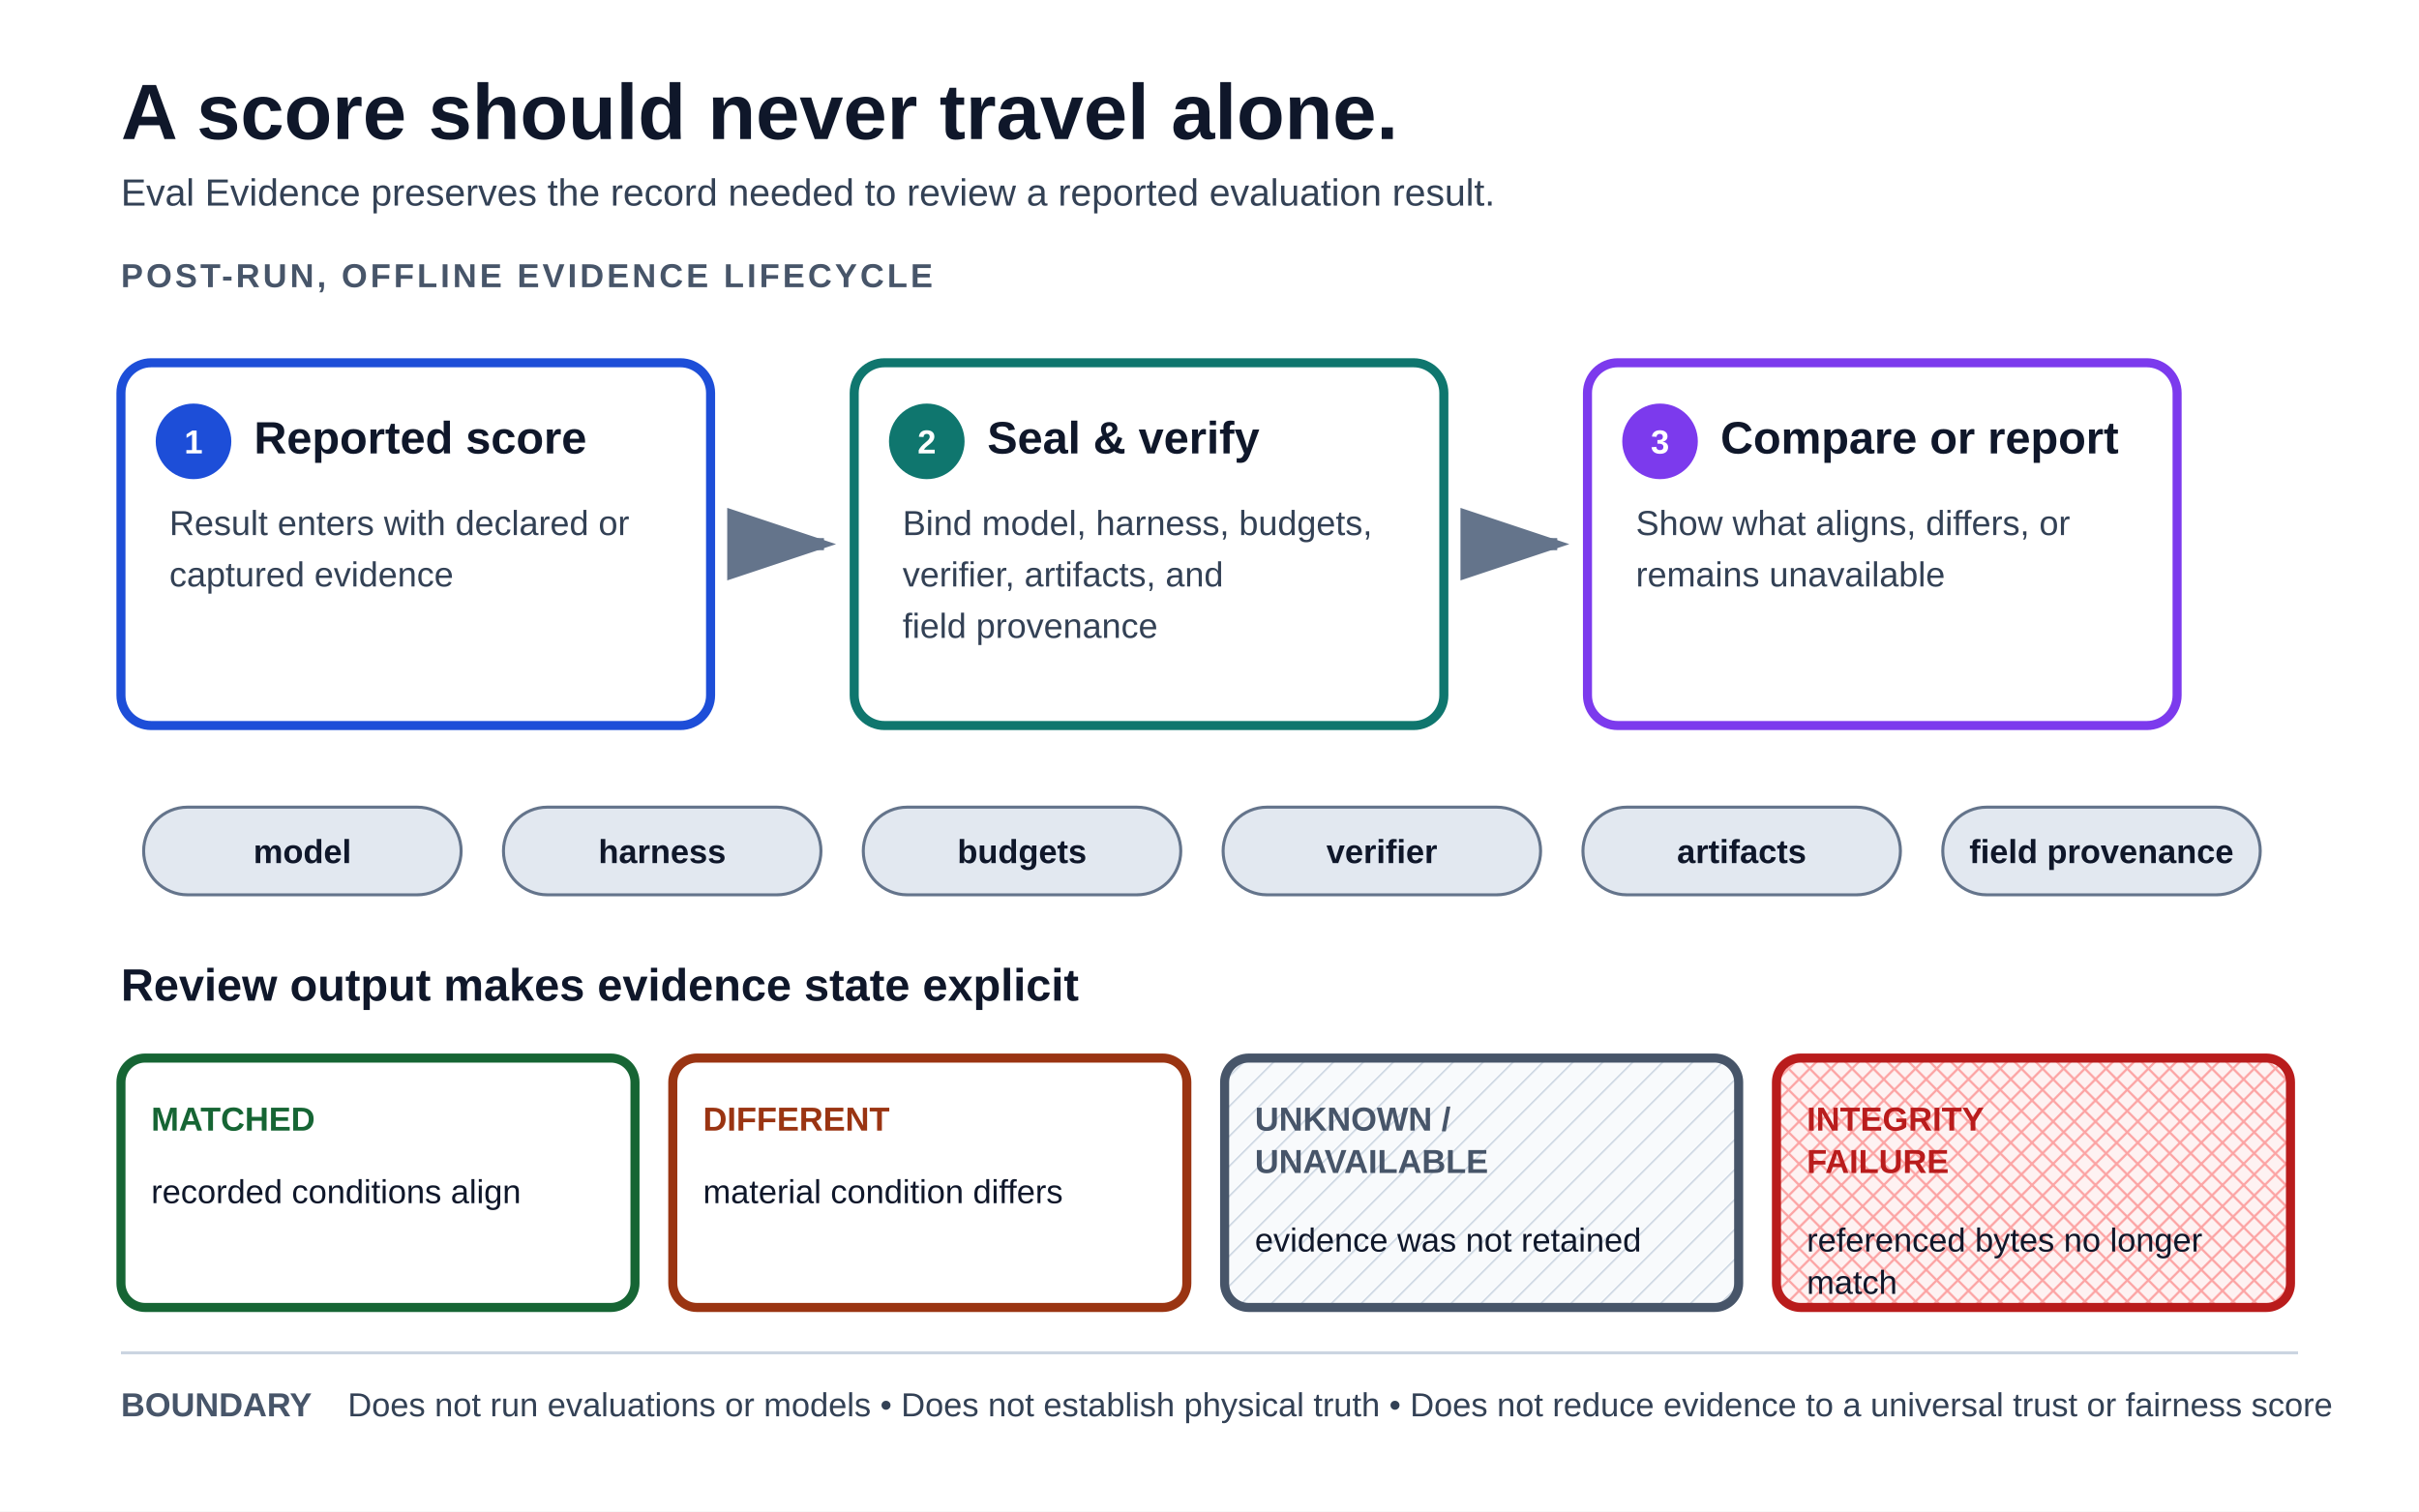
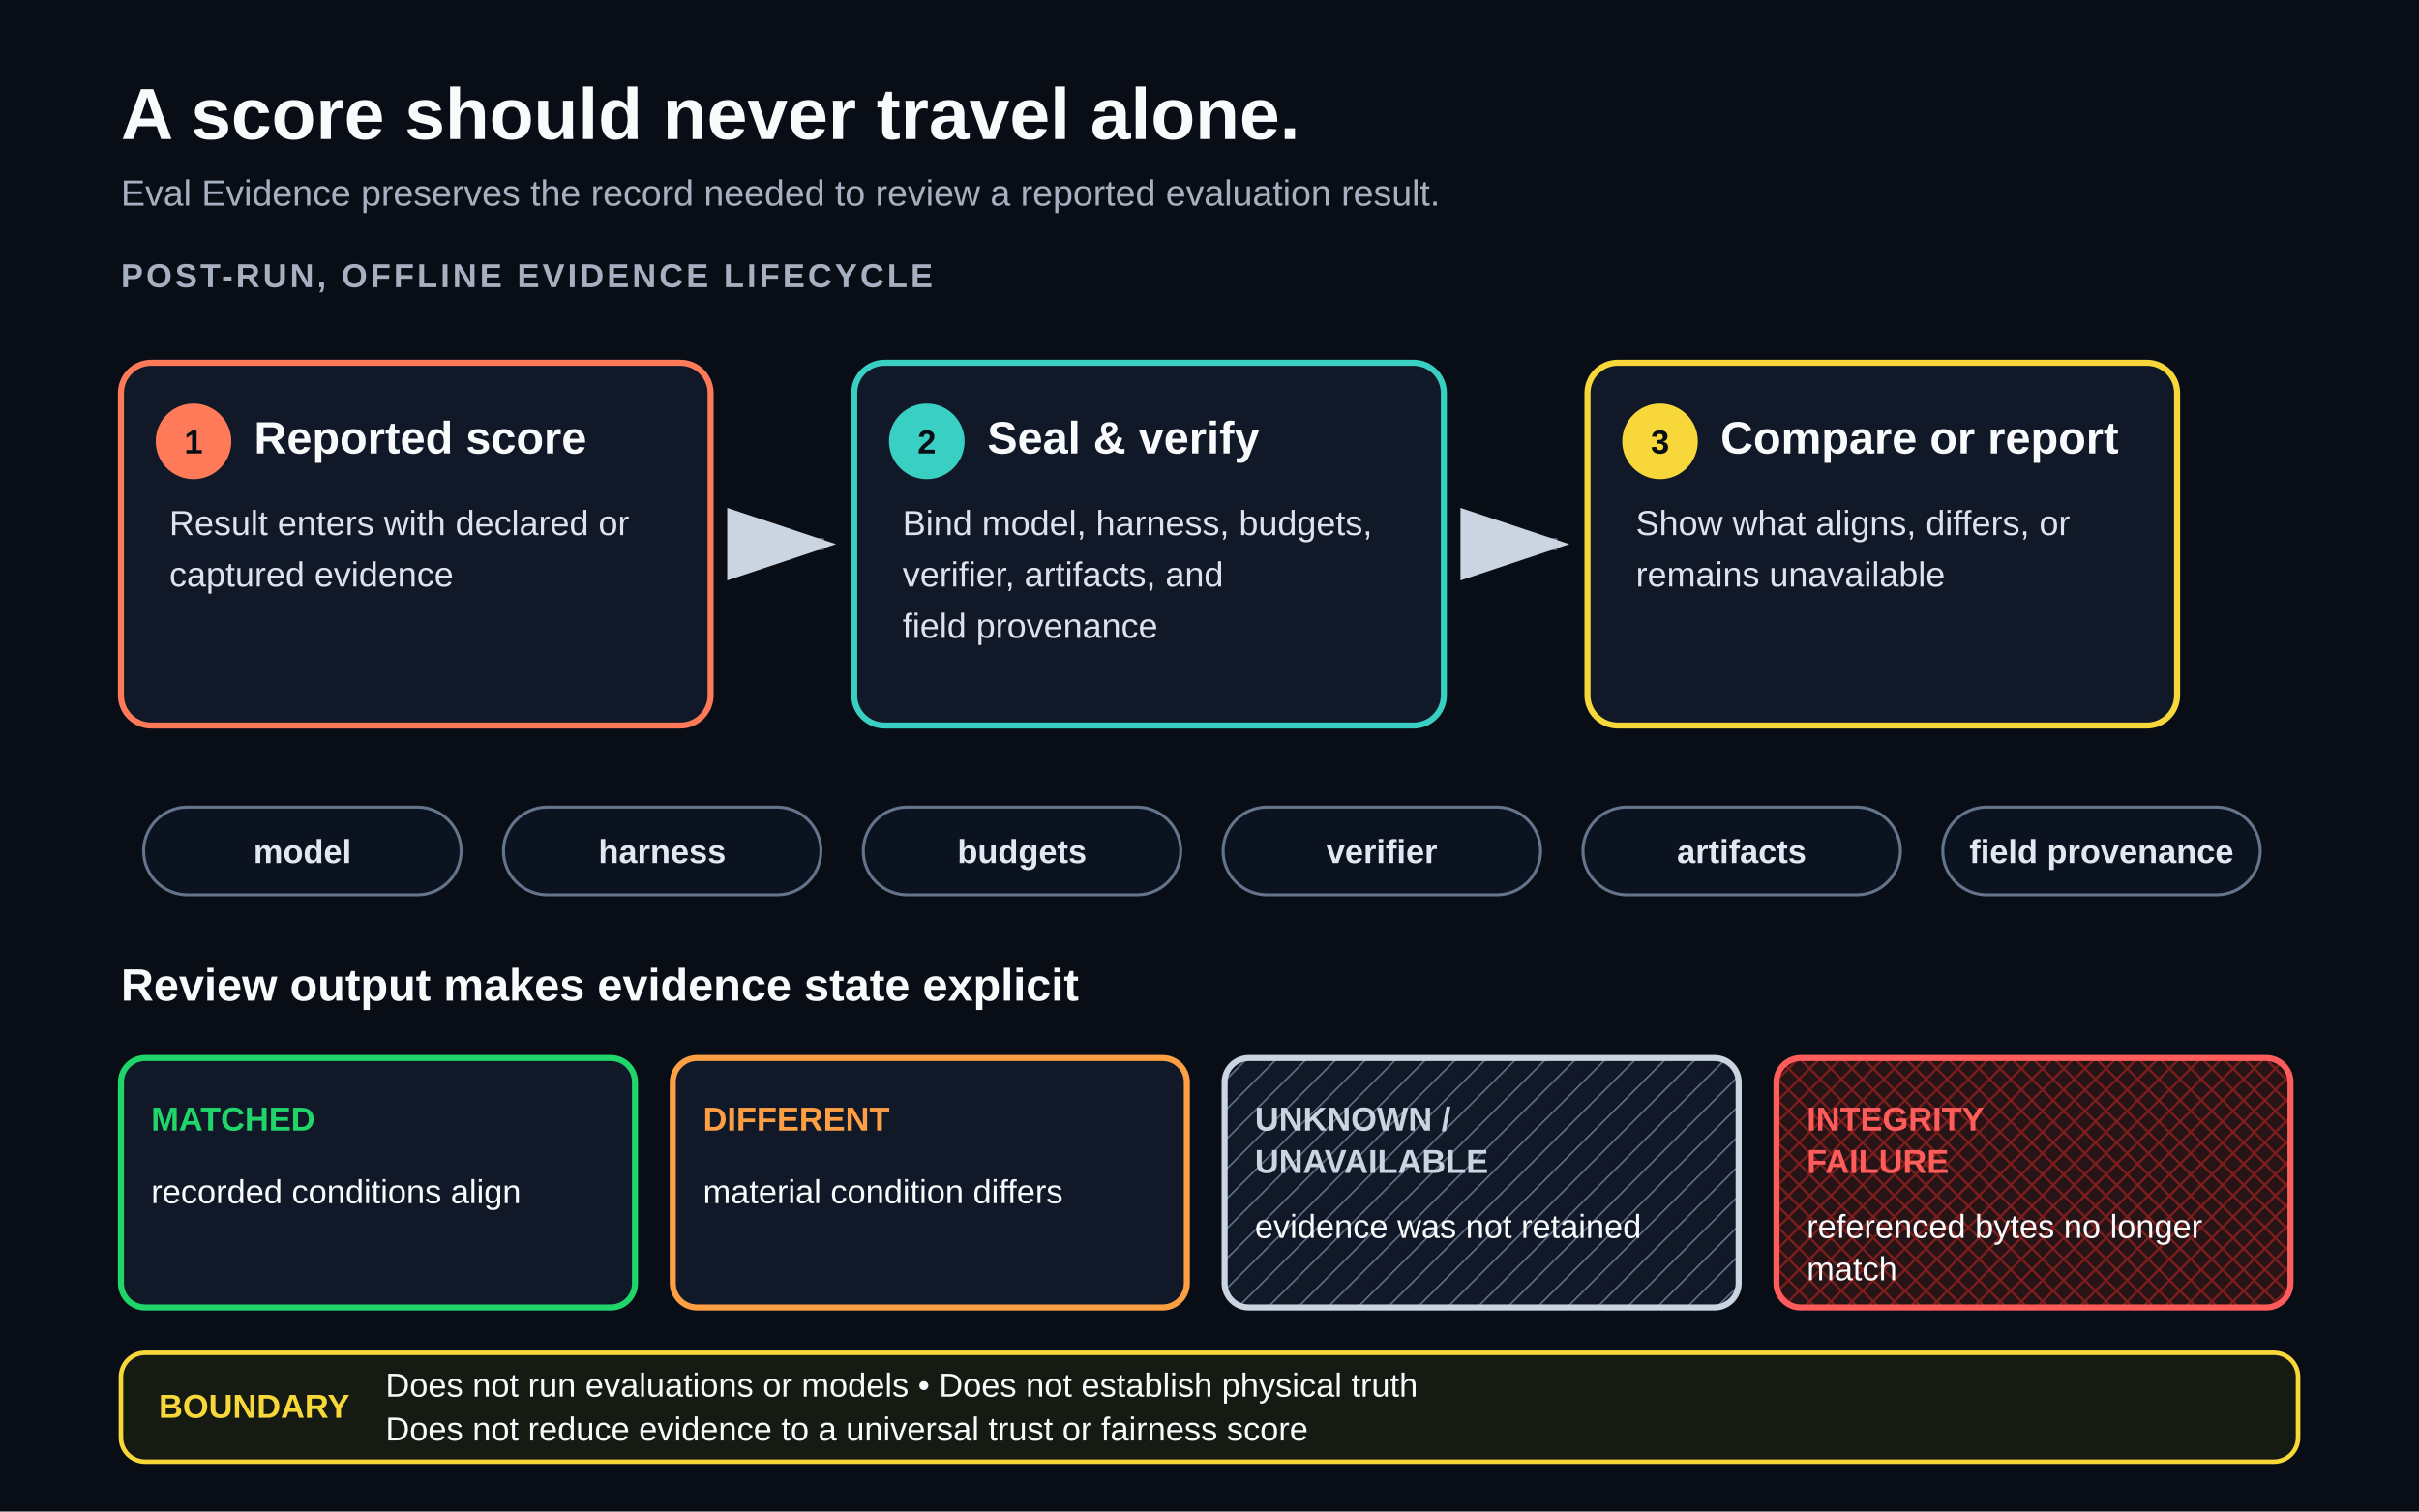
<svg xmlns="http://www.w3.org/2000/svg" width="1600" height="1000" viewBox="0 0 1600 1000" role="img" aria-labelledby="figure-title figure-desc">
  <defs>
    <marker id="arrow" markerWidth="10" markerHeight="10" refX="8" refY="3" orient="auto">
-       <path d="M0,0 L0,6 L9,3 z" fill="#64748B" />
+       <path d="M0,0 L0,6 L9,3 z" fill="#CBD5E1" />
    </marker>
  </defs>
  <defs>
    <pattern id="unknown-pattern" width="14" height="14" patternUnits="userSpaceOnUse" patternTransform="rotate(45)">
-       <rect width="14" height="14" fill="#F8FAFC" />
-       <line x1="0" y1="0" x2="0" y2="14" stroke="#CBD5E1" stroke-width="2" />
+       <rect width="14" height="14" fill="#111827" />
+       <line x1="0" y1="0" x2="0" y2="14" stroke="#64748B" stroke-width="2" />
    </pattern>
    <pattern id="failure-pattern" width="14" height="14" patternUnits="userSpaceOnUse">
-       <rect width="14" height="14" fill="#FEF2F2" />
-       <path d="M0 0L14 14M14 0L0 14" stroke="#FCA5A5" stroke-width="1.5" />
+       <rect width="14" height="14" fill="#261416" />
+       <path d="M0 0L14 14M14 0L0 14" stroke="#7F1D1D" stroke-width="1.5" />
    </pattern>
  </defs>
-   <rect width="1600" height="1000" fill="#FFFFFF" />
-   <text x="80" y="92" fill="#0F172A" font-family="Arial, sans-serif" font-size="52" font-weight="700">A score should never travel alone.</text>
-   <text x="80" y="136" fill="#334155" font-family="Arial, sans-serif" font-size="25">Eval Evidence preserves the record needed to review a reported evaluation result.</text>
-   <text x="80" y="190" fill="#475569" font-family="Arial, sans-serif" font-size="22" font-weight="700" letter-spacing="2">POST-RUN, OFFLINE EVIDENCE LIFECYCLE</text>
-   <rect x="80" y="240" width="390" height="240" rx="20" fill="#FFFFFF" stroke="#1D4ED8" stroke-width="6" />
-   <circle cx="128" cy="292" r="25" fill="#1D4ED8" />
-   <text x="128" y="300" text-anchor="middle" fill="#FFFFFF" font-family="Arial, sans-serif" font-size="22" font-weight="700">1</text>
-   <text x="168" y="300" fill="#0F172A" font-family="Arial, sans-serif" font-size="30" font-weight="700">Reported score</text>
-   <text x="112" y="354" fill="#334155" font-family="Arial, sans-serif" font-size="23">Result enters with declared or</text>
-   <text x="112" y="388" fill="#334155" font-family="Arial, sans-serif" font-size="23">captured evidence</text>
+   <rect width="1600" height="1000" fill="#090E16" />
+   <text x="80" y="92" fill="#F8FAFC" font-family="Arial, sans-serif" font-size="48" font-weight="700">A score should never travel alone.</text>
+   <text x="80" y="136" fill="#A7B0C0" font-family="Arial, sans-serif" font-size="24">Eval Evidence preserves the record needed to review a reported evaluation result.</text>
+   <text x="80" y="190" fill="#A7B0C0" font-family="Arial, sans-serif" font-size="22" font-weight="700" letter-spacing="2">POST-RUN, OFFLINE EVIDENCE LIFECYCLE</text>
+   <rect x="80" y="240" width="390" height="240" rx="20" fill="#111827" stroke="#FF7A59" stroke-width="4" />
+   <circle cx="128" cy="292" r="25" fill="#FF7A59" />
+   <text x="128" y="300" text-anchor="middle" fill="#090E16" font-family="Arial, sans-serif" font-size="22" font-weight="700">1</text>
+   <text x="168" y="300" fill="#F8FAFC" font-family="Arial, sans-serif" font-size="30" font-weight="700">Reported score</text>
+   <text x="112" y="354" fill="#DCE3ED" font-family="Arial, sans-serif" font-size="23">Result enters with declared or</text>
+   <text x="112" y="388" fill="#DCE3ED" font-family="Arial, sans-serif" font-size="23">captured evidence</text>
  <path d="M485 360 H545" stroke="#64748B" stroke-width="8" marker-end="url(#arrow)" />
-   <rect x="565" y="240" width="390" height="240" rx="20" fill="#FFFFFF" stroke="#0F766E" stroke-width="6" />
-   <circle cx="613" cy="292" r="25" fill="#0F766E" />
-   <text x="613" y="300" text-anchor="middle" fill="#FFFFFF" font-family="Arial, sans-serif" font-size="22" font-weight="700">2</text>
-   <text x="653" y="300" fill="#0F172A" font-family="Arial, sans-serif" font-size="30" font-weight="700">Seal &amp; verify</text>
-   <text x="597" y="354" fill="#334155" font-family="Arial, sans-serif" font-size="23">Bind model, harness, budgets,</text>
-   <text x="597" y="388" fill="#334155" font-family="Arial, sans-serif" font-size="23">verifier, artifacts, and</text>
-   <text x="597" y="422" fill="#334155" font-family="Arial, sans-serif" font-size="23">field provenance</text>
+   <rect x="565" y="240" width="390" height="240" rx="20" fill="#111827" stroke="#39D0C3" stroke-width="4" />
+   <circle cx="613" cy="292" r="25" fill="#39D0C3" />
+   <text x="613" y="300" text-anchor="middle" fill="#090E16" font-family="Arial, sans-serif" font-size="22" font-weight="700">2</text>
+   <text x="653" y="300" fill="#F8FAFC" font-family="Arial, sans-serif" font-size="30" font-weight="700">Seal &amp; verify</text>
+   <text x="597" y="354" fill="#DCE3ED" font-family="Arial, sans-serif" font-size="23">Bind model, harness, budgets,</text>
+   <text x="597" y="388" fill="#DCE3ED" font-family="Arial, sans-serif" font-size="23">verifier, artifacts, and</text>
+   <text x="597" y="422" fill="#DCE3ED" font-family="Arial, sans-serif" font-size="23">field provenance</text>
  <path d="M970 360 H1030" stroke="#64748B" stroke-width="8" marker-end="url(#arrow)" />
-   <rect x="1050" y="240" width="390" height="240" rx="20" fill="#FFFFFF" stroke="#7C3AED" stroke-width="6" />
-   <circle cx="1098" cy="292" r="25" fill="#7C3AED" />
-   <text x="1098" y="300" text-anchor="middle" fill="#FFFFFF" font-family="Arial, sans-serif" font-size="22" font-weight="700">3</text>
-   <text x="1138" y="300" fill="#0F172A" font-family="Arial, sans-serif" font-size="30" font-weight="700">Compare or report</text>
-   <text x="1082" y="354" fill="#334155" font-family="Arial, sans-serif" font-size="23">Show what aligns, differs, or</text>
-   <text x="1082" y="388" fill="#334155" font-family="Arial, sans-serif" font-size="23">remains unavailable</text>
-   <rect x="95" y="534" width="210" height="58" rx="29" fill="#E2E8F0" stroke="#64748B" stroke-width="2" />
-   <text x="200" y="571" text-anchor="middle" fill="#0F172A" font-family="Arial, sans-serif" font-size="22" font-weight="700">model</text>
-   <rect x="333" y="534" width="210" height="58" rx="29" fill="#E2E8F0" stroke="#64748B" stroke-width="2" />
-   <text x="438" y="571" text-anchor="middle" fill="#0F172A" font-family="Arial, sans-serif" font-size="22" font-weight="700">harness</text>
-   <rect x="571" y="534" width="210" height="58" rx="29" fill="#E2E8F0" stroke="#64748B" stroke-width="2" />
-   <text x="676" y="571" text-anchor="middle" fill="#0F172A" font-family="Arial, sans-serif" font-size="22" font-weight="700">budgets</text>
-   <rect x="809" y="534" width="210" height="58" rx="29" fill="#E2E8F0" stroke="#64748B" stroke-width="2" />
-   <text x="914" y="571" text-anchor="middle" fill="#0F172A" font-family="Arial, sans-serif" font-size="22" font-weight="700">verifier</text>
-   <rect x="1047" y="534" width="210" height="58" rx="29" fill="#E2E8F0" stroke="#64748B" stroke-width="2" />
-   <text x="1152" y="571" text-anchor="middle" fill="#0F172A" font-family="Arial, sans-serif" font-size="22" font-weight="700">artifacts</text>
-   <rect x="1285" y="534" width="210" height="58" rx="29" fill="#E2E8F0" stroke="#64748B" stroke-width="2" />
-   <text x="1390" y="571" text-anchor="middle" fill="#0F172A" font-family="Arial, sans-serif" font-size="22" font-weight="700">field provenance</text>
-   <text x="80" y="662" fill="#0F172A" font-family="Arial, sans-serif" font-size="30" font-weight="700">Review output makes evidence state explicit</text>
+   <rect x="1050" y="240" width="390" height="240" rx="20" fill="#111827" stroke="#F7D73A" stroke-width="4" />
+   <circle cx="1098" cy="292" r="25" fill="#F7D73A" />
+   <text x="1098" y="300" text-anchor="middle" fill="#090E16" font-family="Arial, sans-serif" font-size="22" font-weight="700">3</text>
+   <text x="1138" y="300" fill="#F8FAFC" font-family="Arial, sans-serif" font-size="30" font-weight="700">Compare or report</text>
+   <text x="1082" y="354" fill="#DCE3ED" font-family="Arial, sans-serif" font-size="23">Show what aligns, differs, or</text>
+   <text x="1082" y="388" fill="#DCE3ED" font-family="Arial, sans-serif" font-size="23">remains unavailable</text>
+   <rect x="95" y="534" width="210" height="58" rx="29" fill="#0B1220" stroke="#64748B" stroke-width="2" />
+   <text x="200" y="571" text-anchor="middle" fill="#E2E8F0" font-family="Arial, sans-serif" font-size="22" font-weight="700">model</text>
+   <rect x="333" y="534" width="210" height="58" rx="29" fill="#0B1220" stroke="#64748B" stroke-width="2" />
+   <text x="438" y="571" text-anchor="middle" fill="#E2E8F0" font-family="Arial, sans-serif" font-size="22" font-weight="700">harness</text>
+   <rect x="571" y="534" width="210" height="58" rx="29" fill="#0B1220" stroke="#64748B" stroke-width="2" />
+   <text x="676" y="571" text-anchor="middle" fill="#E2E8F0" font-family="Arial, sans-serif" font-size="22" font-weight="700">budgets</text>
+   <rect x="809" y="534" width="210" height="58" rx="29" fill="#0B1220" stroke="#64748B" stroke-width="2" />
+   <text x="914" y="571" text-anchor="middle" fill="#E2E8F0" font-family="Arial, sans-serif" font-size="22" font-weight="700">verifier</text>
+   <rect x="1047" y="534" width="210" height="58" rx="29" fill="#0B1220" stroke="#64748B" stroke-width="2" />
+   <text x="1152" y="571" text-anchor="middle" fill="#E2E8F0" font-family="Arial, sans-serif" font-size="22" font-weight="700">artifacts</text>
+   <rect x="1285" y="534" width="210" height="58" rx="29" fill="#0B1220" stroke="#64748B" stroke-width="2" />
+   <text x="1390" y="571" text-anchor="middle" fill="#E2E8F0" font-family="Arial, sans-serif" font-size="22" font-weight="700">field provenance</text>
+   <text x="80" y="662" fill="#F8FAFC" font-family="Arial, sans-serif" font-size="30" font-weight="700">Review output makes evidence state explicit</text>
  <g aria-label="MATCHED">
-     <rect x="80" y="700" width="340" height="165" rx="16" fill="#FFFFFF" stroke="#166534" stroke-width="6" />
-     <text x="100" y="748" fill="#166534" font-family="Arial, sans-serif" font-size="22" font-weight="700">MATCHED</text>
-     <text x="100" y="796" fill="#0F172A" font-family="Arial, sans-serif" font-size="22">recorded conditions align</text>
+     <rect x="80" y="700" width="340" height="165" rx="16" fill="#111827" stroke="#20D66B" stroke-width="4" />
+     <text x="100" y="748" fill="#20D66B" font-family="Arial, sans-serif" font-size="22" font-weight="700">MATCHED</text>
+     <text x="100" y="796" fill="#F8FAFC" font-family="Arial, sans-serif" font-size="22">recorded conditions align</text>
  </g>
  <g aria-label="DIFFERENT">
-     <rect x="445" y="700" width="340" height="165" rx="16" fill="#FFFFFF" stroke="#9A3412" stroke-width="6" />
-     <text x="465" y="748" fill="#9A3412" font-family="Arial, sans-serif" font-size="22" font-weight="700">DIFFERENT</text>
-     <text x="465" y="796" fill="#0F172A" font-family="Arial, sans-serif" font-size="22">material condition differs</text>
+     <rect x="445" y="700" width="340" height="165" rx="16" fill="#111827" stroke="#FF9F43" stroke-width="4" />
+     <text x="465" y="748" fill="#FF9F43" font-family="Arial, sans-serif" font-size="22" font-weight="700">DIFFERENT</text>
+     <text x="465" y="796" fill="#F8FAFC" font-family="Arial, sans-serif" font-size="22">material condition differs</text>
  </g>
  <g aria-label="UNKNOWN / UNAVAILABLE">
-     <rect x="810" y="700" width="340" height="165" rx="16" fill="url(#unknown-pattern)" stroke="#475569" stroke-width="6" />
-     <text x="830" y="748" fill="#475569" font-family="Arial, sans-serif" font-size="22" font-weight="700">UNKNOWN /</text>
-     <text x="830" y="776" fill="#475569" font-family="Arial, sans-serif" font-size="22" font-weight="700">UNAVAILABLE</text>
-     <text x="830" y="828" fill="#0F172A" font-family="Arial, sans-serif" font-size="22">evidence was not retained</text>
+     <rect x="810" y="700" width="340" height="165" rx="16" fill="url(#unknown-pattern)" stroke="#CBD5E1" stroke-width="4" />
+     <text x="830" y="748" fill="#CBD5E1" font-family="Arial, sans-serif" font-size="22" font-weight="700">UNKNOWN /</text>
+     <text x="830" y="776" fill="#CBD5E1" font-family="Arial, sans-serif" font-size="22" font-weight="700">UNAVAILABLE</text>
+     <text x="830" y="819" fill="#F8FAFC" font-family="Arial, sans-serif" font-size="22">evidence was not retained</text>
  </g>
  <g aria-label="INTEGRITY FAILURE">
-     <rect x="1175" y="700" width="340" height="165" rx="16" fill="url(#failure-pattern)" stroke="#B91C1C" stroke-width="6" />
-     <text x="1195" y="748" fill="#B91C1C" font-family="Arial, sans-serif" font-size="22" font-weight="700">INTEGRITY</text>
-     <text x="1195" y="776" fill="#B91C1C" font-family="Arial, sans-serif" font-size="22" font-weight="700">FAILURE</text>
-     <text x="1195" y="828" fill="#0F172A" font-family="Arial, sans-serif" font-size="22">referenced bytes no longer</text>
-     <text x="1195" y="856" fill="#0F172A" font-family="Arial, sans-serif" font-size="22">match</text>
+     <rect x="1175" y="700" width="340" height="165" rx="16" fill="url(#failure-pattern)" stroke="#FF5C5C" stroke-width="4" />
+     <text x="1195" y="748" fill="#FF5C5C" font-family="Arial, sans-serif" font-size="22" font-weight="700">INTEGRITY</text>
+     <text x="1195" y="776" fill="#FF5C5C" font-family="Arial, sans-serif" font-size="22" font-weight="700">FAILURE</text>
+     <text x="1195" y="819" fill="#F8FAFC" font-family="Arial, sans-serif" font-size="22">referenced bytes no longer</text>
+     <text x="1195" y="847" fill="#F8FAFC" font-family="Arial, sans-serif" font-size="22">match</text>
  </g>
-   <line x1="80" y1="895" x2="1520" y2="895" stroke="#CBD5E1" stroke-width="2" />
-   <text x="80" y="937" fill="#475569" font-family="Arial, sans-serif" font-size="22" font-weight="700">BOUNDARY</text>
-   <text x="230" y="937" fill="#334155" font-family="Arial, sans-serif" font-size="22">Does not run evaluations or models • Does not establish physical truth • Does not reduce evidence to a universal trust or fairness score</text>
+   <rect x="80" y="895" width="1440" height="72" rx="16" fill="#151A13" stroke="#F7D73A" stroke-width="3" />
+   <text x="105" y="938" fill="#F7D73A" font-family="Arial, sans-serif" font-size="22" font-weight="700">BOUNDARY</text>
+   <text x="255" y="924" fill="#F8FAFC" font-family="Arial, sans-serif" font-size="22">Does not run evaluations or models • Does not establish physical truth</text>
+   <text x="255" y="953" fill="#F8FAFC" font-family="Arial, sans-serif" font-size="22">Does not reduce evidence to a universal trust or fairness score</text>
</svg>
